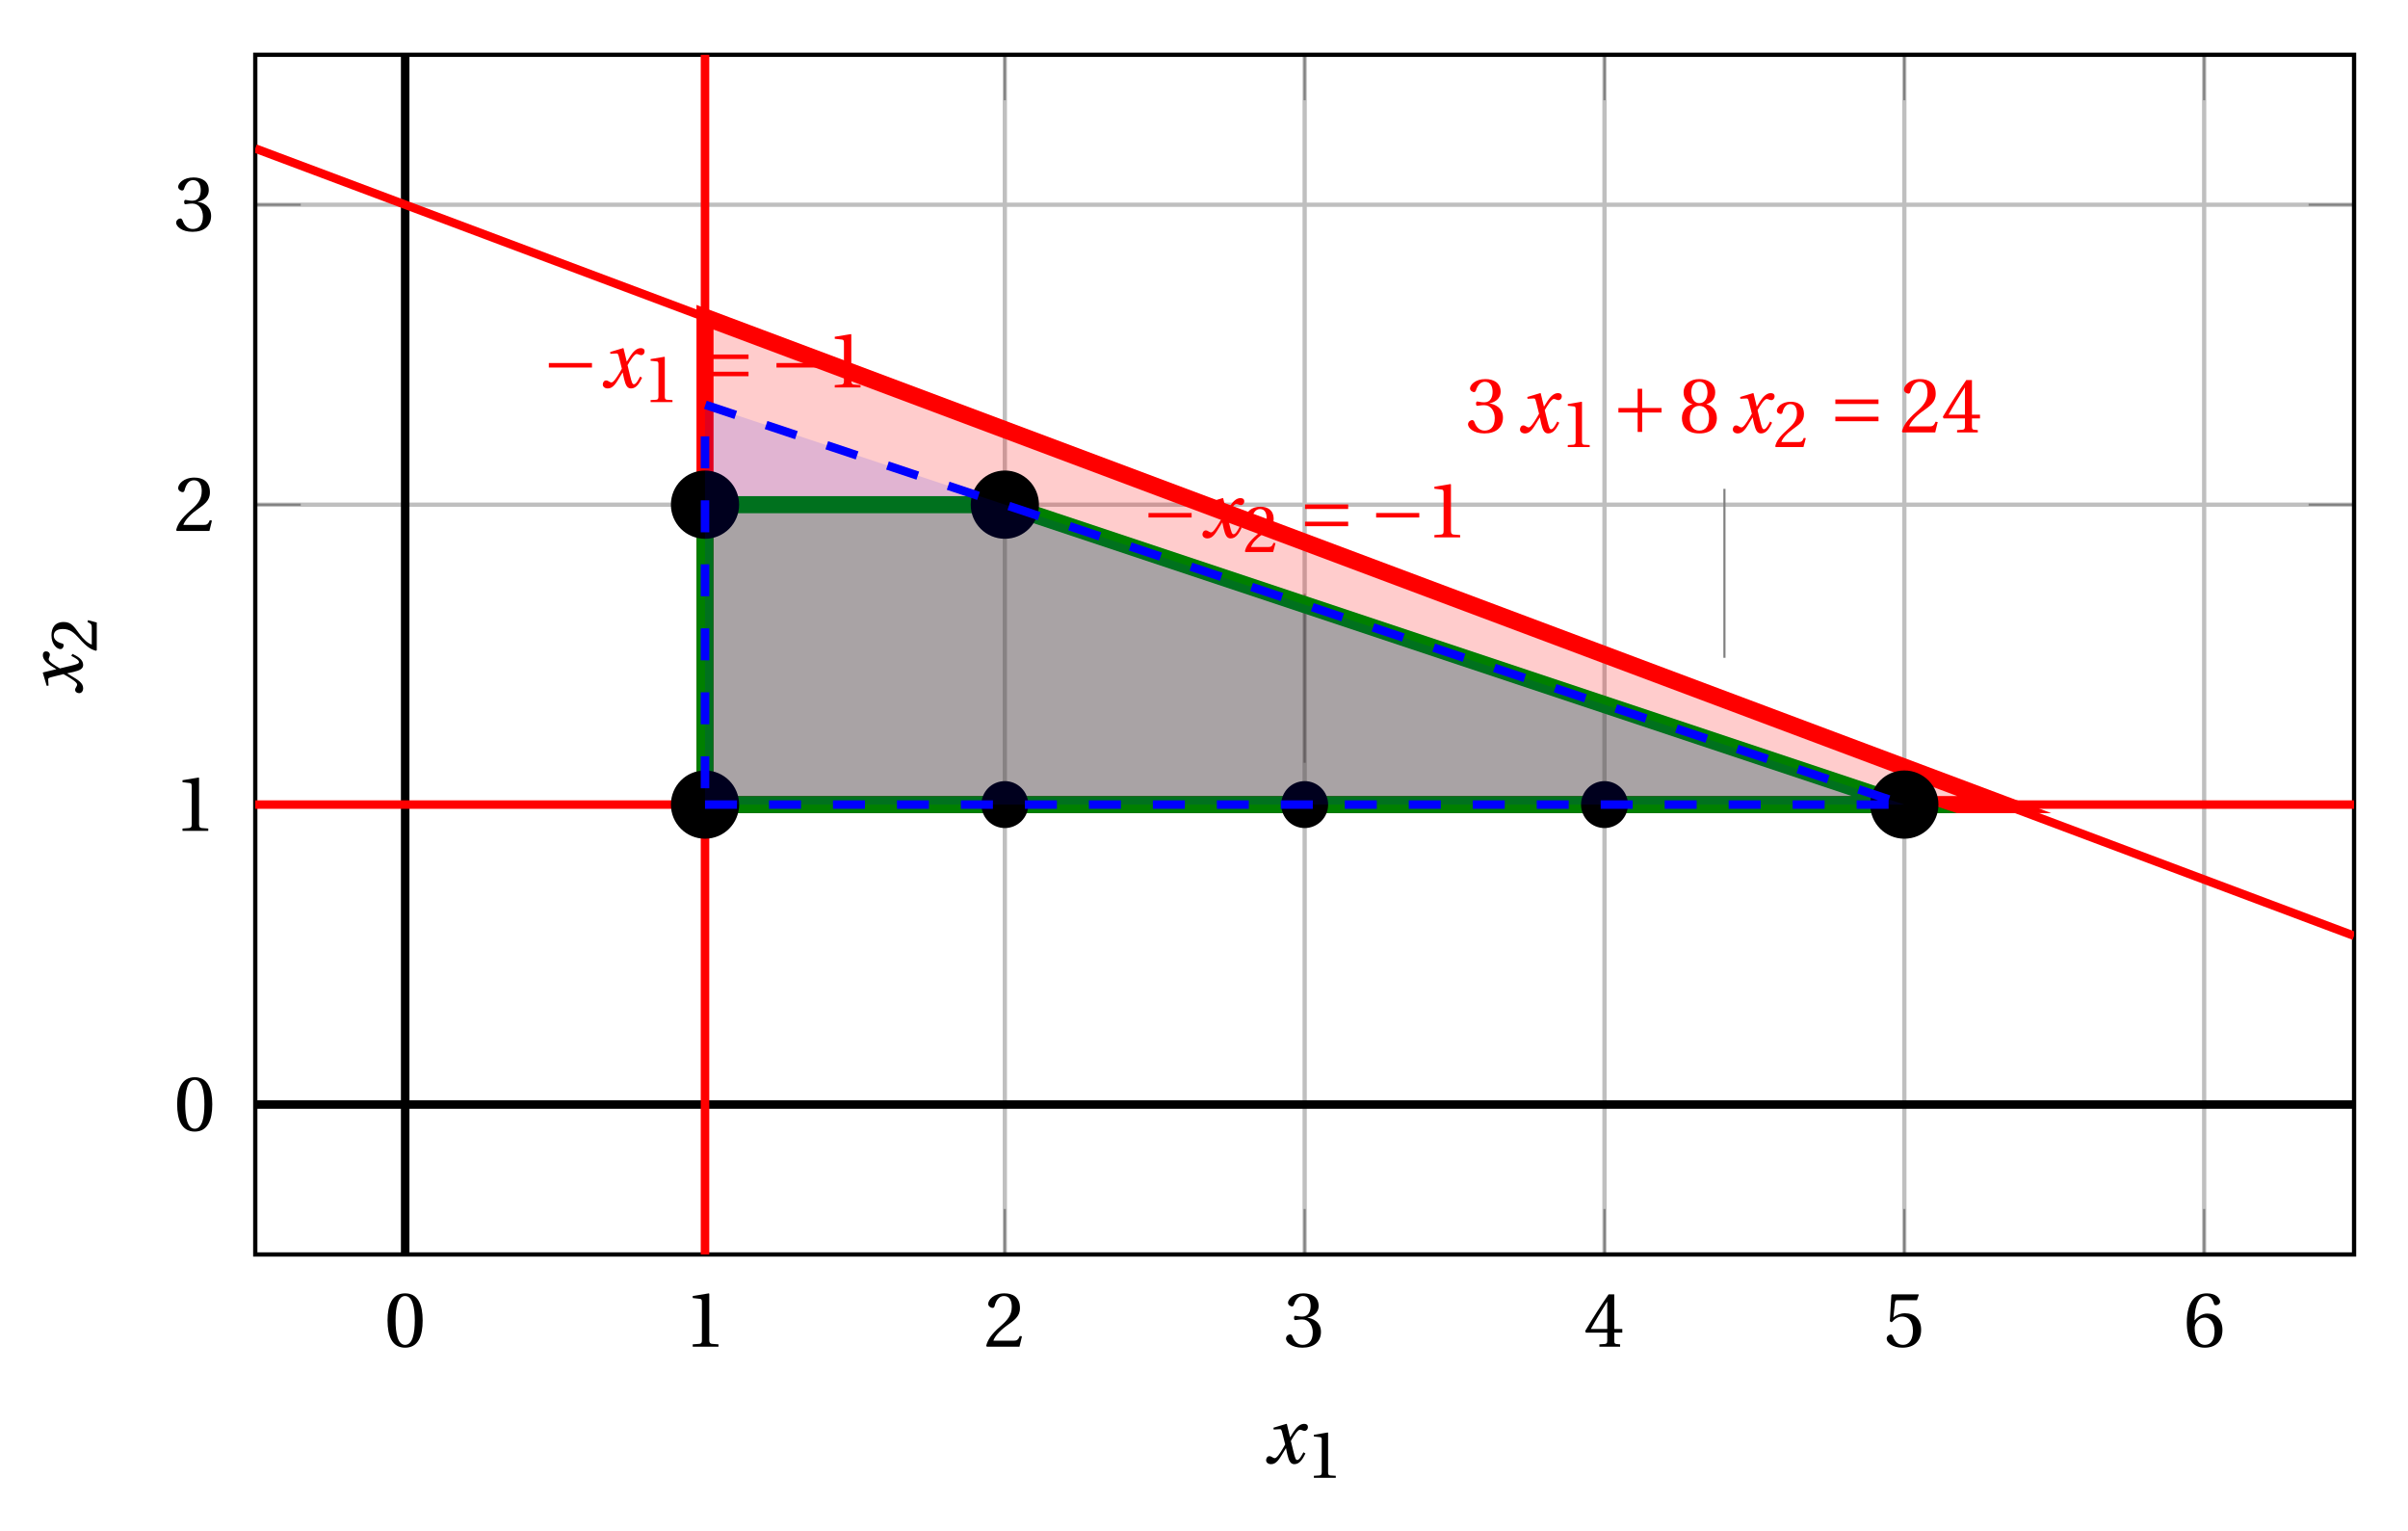
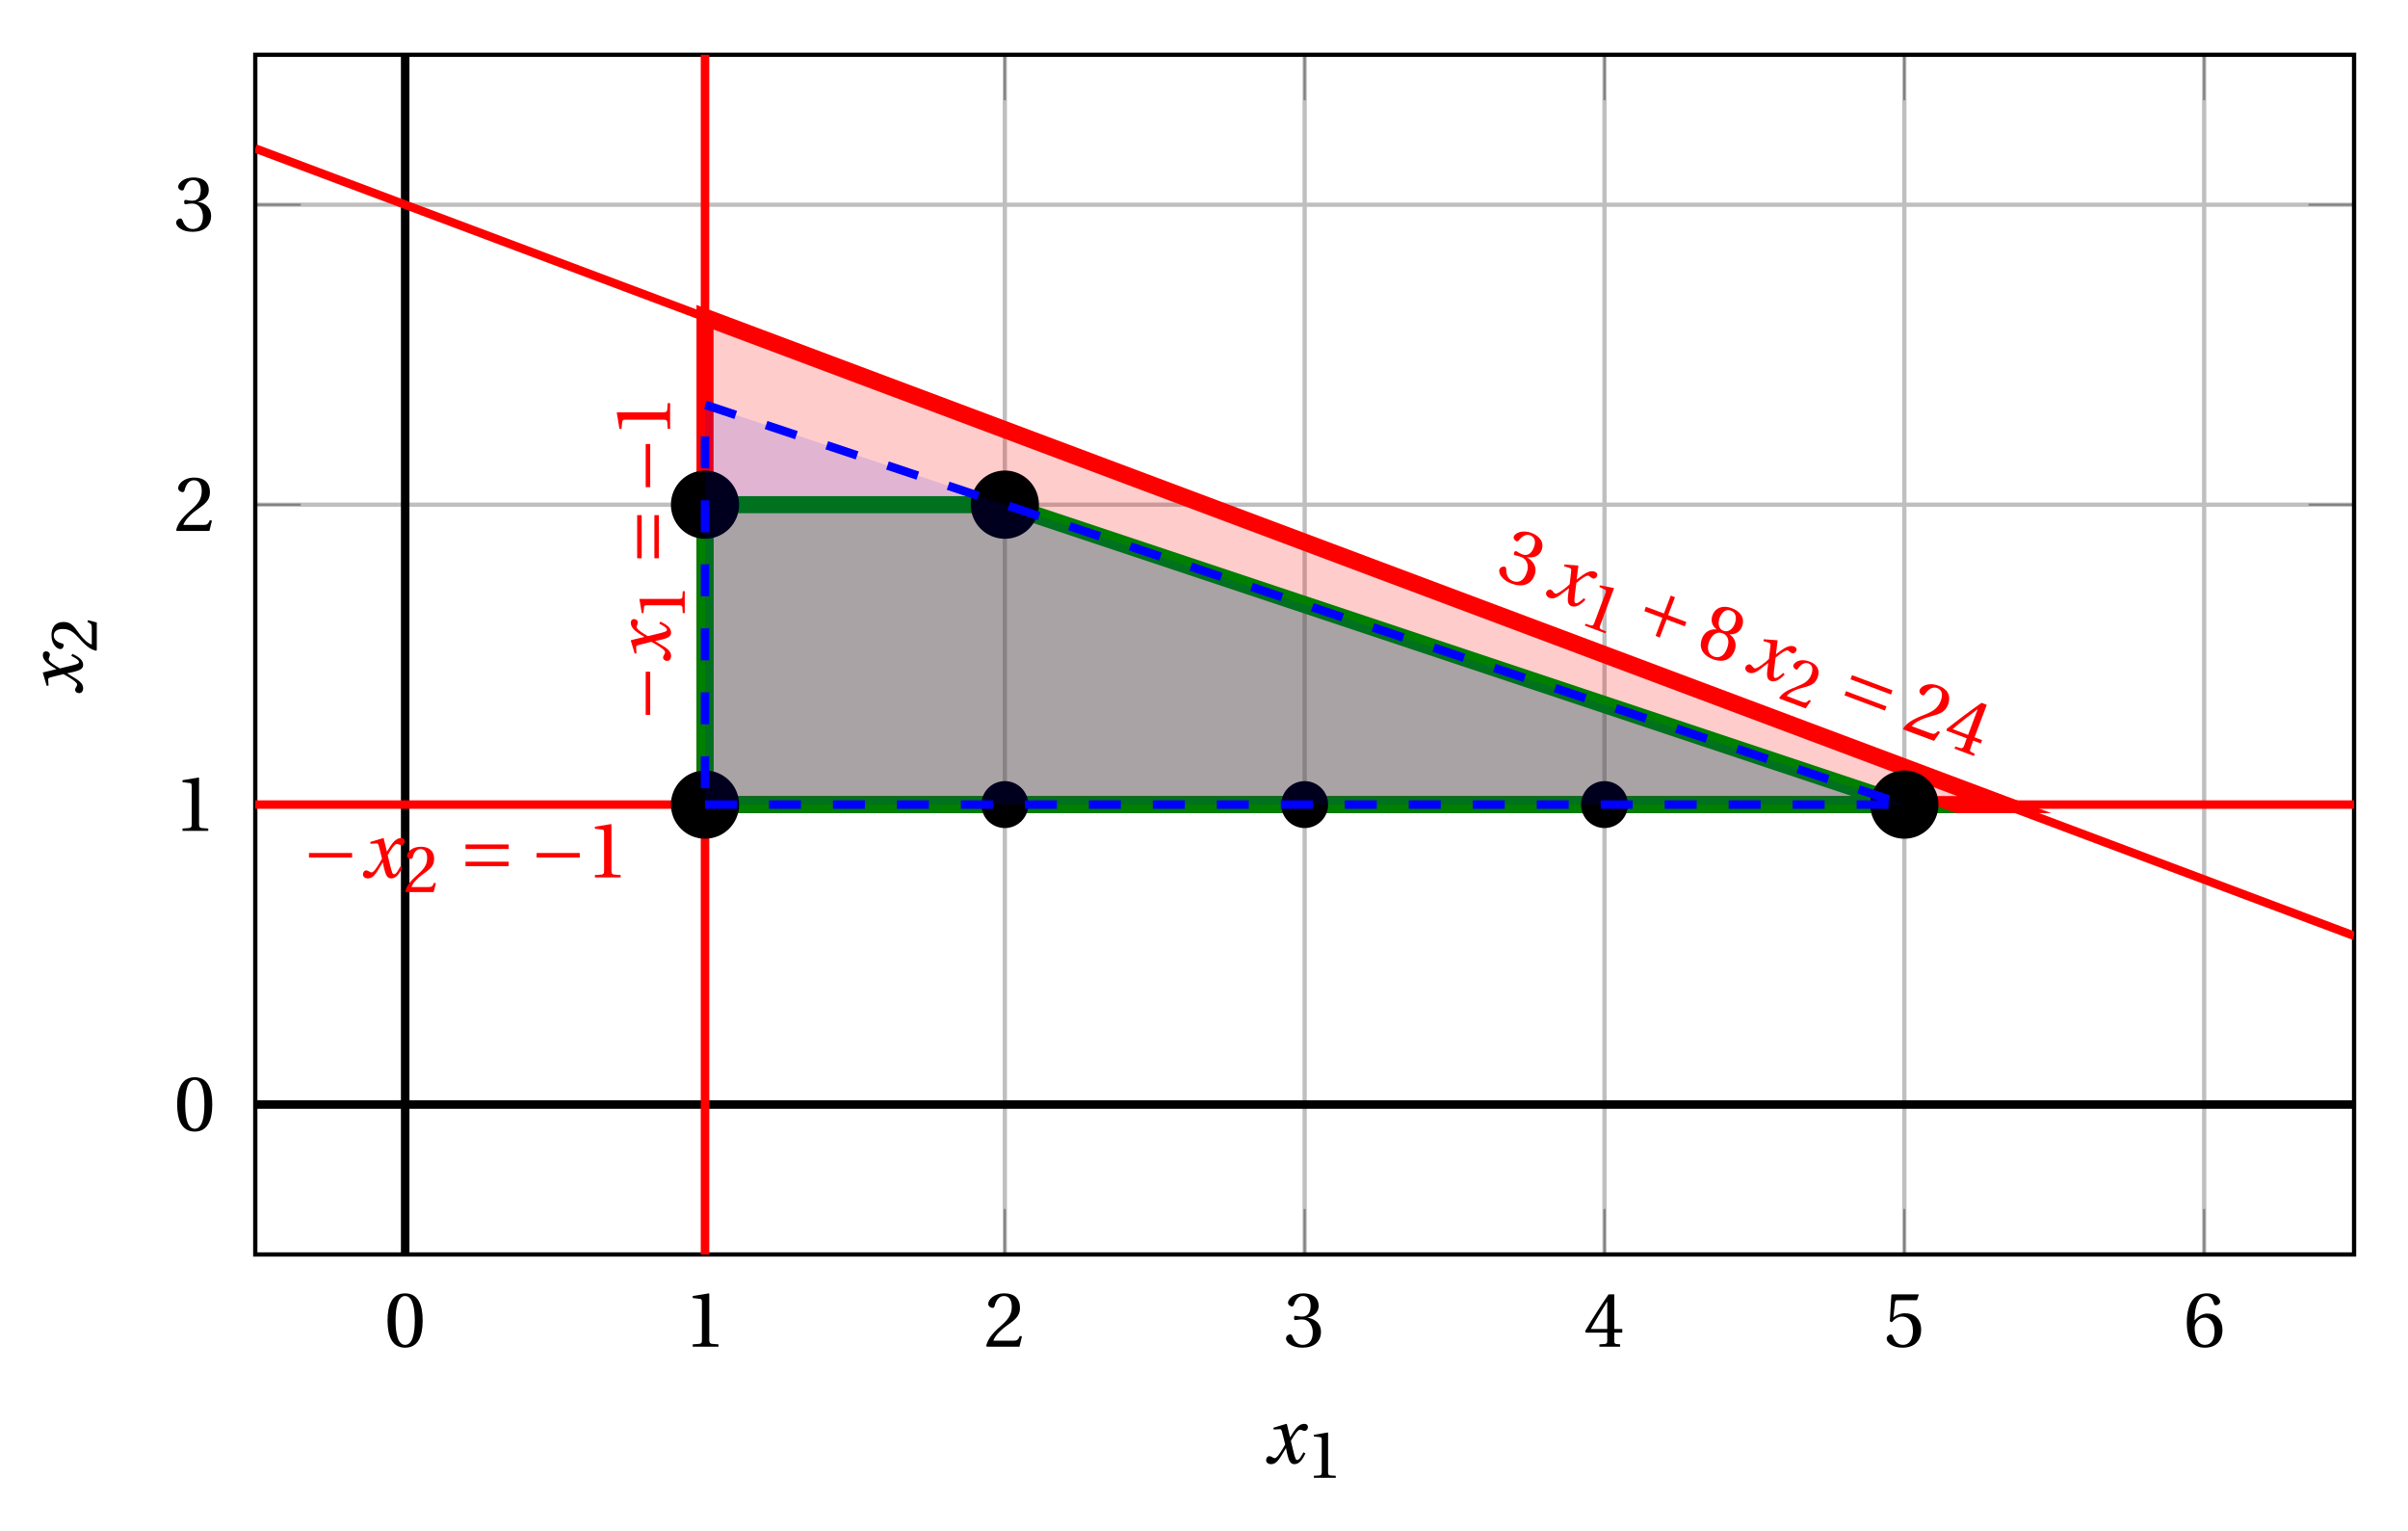
- <svg xmlns="http://www.w3.org/2000/svg" xmlns:xlink="http://www.w3.org/1999/xlink" width="225pt" height="143pt" viewBox="0 0 225 143">
+ <svg xmlns="http://www.w3.org/2000/svg" xmlns:xlink="http://www.w3.org/1999/xlink" width="281.25pt" height="178.75pt" viewBox="0 0 225 143">
  <defs>
    <g>
      <g id="glyph-0-0">
        <path d="M 1.938 -4.734 C 2.641 -4.734 2.844 -3.641 2.844 -2.453 C 2.844 -1.25 2.641 -0.172 1.938 -0.172 C 1.25 -0.172 1.047 -1.25 1.047 -2.453 C 1.047 -3.641 1.25 -4.734 1.938 -4.734 Z M 1.938 -4.984 C 0.734 -4.984 0.297 -3.906 0.297 -2.453 C 0.297 -0.984 0.734 0.094 1.938 0.094 C 3.156 0.094 3.578 -0.984 3.578 -2.453 C 3.578 -3.906 3.156 -4.984 1.938 -4.984 Z M 1.938 -4.984 " />
      </g>
      <g id="glyph-0-1">
        <path d="M 3.203 0 L 3.203 -0.219 L 2.594 -0.266 C 2.438 -0.281 2.344 -0.344 2.344 -0.625 L 2.344 -4.938 L 2.312 -4.984 L 0.797 -4.734 L 0.797 -4.547 L 1.484 -4.469 C 1.609 -4.453 1.656 -4.391 1.656 -4.172 L 1.656 -0.625 C 1.656 -0.484 1.641 -0.391 1.594 -0.344 C 1.547 -0.297 1.5 -0.266 1.422 -0.266 L 0.797 -0.219 L 0.797 0 Z M 3.203 0 " />
      </g>
      <g id="glyph-0-2">
        <path d="M 3.547 -0.969 L 3.344 -1 C 3.188 -0.609 3.047 -0.562 2.75 -0.562 L 0.875 -0.562 C 1 -0.938 1.422 -1.453 2.109 -1.953 C 2.812 -2.469 3.359 -2.797 3.359 -3.609 C 3.359 -4.625 2.688 -4.984 1.906 -4.984 C 0.906 -4.984 0.391 -4.375 0.391 -4 C 0.391 -3.75 0.672 -3.625 0.797 -3.625 C 0.922 -3.625 0.969 -3.703 1 -3.828 C 1.125 -4.328 1.406 -4.734 1.859 -4.734 C 2.422 -4.734 2.594 -4.25 2.594 -3.719 C 2.594 -2.938 2.188 -2.484 1.547 -1.922 C 0.656 -1.141 0.344 -0.641 0.203 -0.078 L 0.266 0 L 3.312 0 Z M 3.547 -0.969 " />
      </g>
      <g id="glyph-0-3">
        <path d="M 0.953 -2.688 C 0.953 -2.562 0.984 -2.484 1.078 -2.484 C 1.172 -2.484 1.375 -2.547 1.719 -2.547 C 2.344 -2.547 2.703 -1.984 2.703 -1.344 C 2.703 -0.469 2.266 -0.172 1.75 -0.172 C 1.266 -0.172 0.953 -0.531 0.812 -0.953 C 0.766 -1.078 0.688 -1.156 0.594 -1.156 C 0.453 -1.156 0.203 -1.016 0.203 -0.75 C 0.203 -0.438 0.703 0.094 1.734 0.094 C 2.797 0.094 3.469 -0.453 3.469 -1.391 C 3.469 -2.359 2.625 -2.656 2.219 -2.703 L 2.219 -2.719 C 2.609 -2.797 3.25 -3.078 3.25 -3.812 C 3.25 -4.625 2.609 -4.984 1.828 -4.984 C 0.859 -4.984 0.391 -4.422 0.391 -4.109 C 0.391 -3.891 0.641 -3.766 0.75 -3.766 C 0.844 -3.766 0.906 -3.812 0.938 -3.906 C 1.094 -4.406 1.375 -4.734 1.781 -4.734 C 2.359 -4.734 2.5 -4.219 2.5 -3.797 C 2.5 -3.359 2.344 -2.812 1.719 -2.812 C 1.375 -2.812 1.172 -2.891 1.078 -2.891 C 0.984 -2.891 0.953 -2.812 0.953 -2.688 Z M 0.953 -2.688 " />
      </g>
      <g id="glyph-0-4">
        <path d="M 2.203 -1.312 L 2.203 -0.562 C 2.203 -0.312 2.125 -0.266 1.938 -0.25 L 1.469 -0.219 L 1.469 0 L 3.406 0 L 3.406 -0.219 L 3.078 -0.25 C 2.906 -0.266 2.859 -0.312 2.859 -0.562 L 2.859 -1.312 L 3.609 -1.312 L 3.609 -1.656 L 2.859 -1.656 L 2.859 -4.891 L 2.328 -4.891 C 1.641 -3.891 0.812 -2.609 0.141 -1.469 L 0.203 -1.312 Z M 0.672 -1.656 C 1.109 -2.453 1.625 -3.297 2.188 -4.188 L 2.203 -4.188 L 2.203 -1.656 Z M 0.672 -1.656 " />
      </g>
      <g id="glyph-0-5">
        <path d="M 3.125 -4.344 L 3.297 -4.844 L 3.266 -4.891 L 0.812 -4.891 L 0.734 -4.828 L 0.594 -2.375 L 0.766 -2.281 C 1.078 -2.641 1.375 -2.812 1.766 -2.812 C 2.25 -2.812 2.75 -2.469 2.75 -1.5 C 2.75 -0.734 2.453 -0.172 1.812 -0.172 C 1.297 -0.172 1.031 -0.547 0.891 -0.953 C 0.844 -1.062 0.781 -1.141 0.688 -1.141 C 0.531 -1.141 0.297 -0.984 0.297 -0.75 C 0.297 -0.406 0.812 0.094 1.766 0.094 C 2.969 0.094 3.516 -0.641 3.516 -1.578 C 3.516 -2.594 2.875 -3.125 2 -3.125 C 1.594 -3.125 1.172 -2.953 0.938 -2.734 L 0.922 -2.75 L 1.078 -4.125 C 1.109 -4.312 1.156 -4.344 1.297 -4.344 Z M 3.125 -4.344 " />
      </g>
      <g id="glyph-0-6">
        <path d="M 2 0.094 C 3.078 0.094 3.656 -0.578 3.656 -1.562 C 3.656 -2.562 3.016 -3.109 2.25 -3.094 C 1.703 -3.109 1.266 -2.703 1.062 -2.469 L 1.047 -2.469 C 1.062 -4.078 1.516 -4.734 2.172 -4.734 C 2.516 -4.734 2.75 -4.438 2.859 -4.016 C 2.875 -3.938 2.938 -3.875 3.047 -3.875 C 3.203 -3.875 3.438 -4 3.438 -4.203 C 3.438 -4.484 3.078 -4.984 2.203 -4.984 C 1.625 -4.984 1.203 -4.766 0.906 -4.406 C 0.578 -4.031 0.328 -3.328 0.328 -2.266 C 0.328 -0.688 0.891 0.094 2 0.094 Z M 2.016 -2.719 C 2.469 -2.719 2.922 -2.297 2.922 -1.453 C 2.922 -0.688 2.625 -0.172 2.016 -0.172 C 1.375 -0.172 1.062 -0.844 1.062 -1.734 C 1.062 -2.172 1.391 -2.719 2.016 -2.719 Z M 2.016 -2.719 " />
      </g>
-       <g id="glyph-0-7">
-         <path d="M 1.938 -2.484 C 2.531 -2.484 2.844 -1.984 2.844 -1.312 C 2.844 -0.672 2.562 -0.172 1.938 -0.172 C 1.328 -0.172 1.047 -0.672 1.047 -1.312 C 1.047 -1.984 1.359 -2.484 1.938 -2.484 Z M 1.938 0.094 C 3.125 0.094 3.578 -0.594 3.578 -1.328 C 3.578 -2.078 3.109 -2.5 2.609 -2.625 L 2.609 -2.641 C 3.062 -2.766 3.422 -3.141 3.422 -3.734 C 3.422 -4.531 2.797 -4.984 1.938 -4.984 C 1.109 -4.984 0.469 -4.531 0.469 -3.734 C 0.469 -3.141 0.828 -2.766 1.281 -2.641 L 1.281 -2.625 C 0.781 -2.5 0.312 -2.078 0.312 -1.328 C 0.312 -0.594 0.75 0.094 1.938 0.094 Z M 1.938 -2.734 C 1.422 -2.734 1.188 -3.25 1.188 -3.75 C 1.188 -4.312 1.438 -4.734 1.938 -4.734 C 2.438 -4.734 2.688 -4.312 2.703 -3.75 C 2.703 -3.25 2.484 -2.734 1.938 -2.734 Z M 1.938 -2.734 " />
-       </g>
      <g id="glyph-1-0">
+         <path d="M 1.828 -2.188 C 1.797 -2.078 1.797 -1.984 1.891 -1.953 C 1.969 -1.922 2.172 -1.906 2.5 -1.781 C 3.078 -1.562 3.234 -0.906 3 -0.312 C 2.703 0.516 2.188 0.641 1.703 0.453 C 1.25 0.281 1.078 -0.172 1.094 -0.609 C 1.094 -0.75 1.047 -0.844 0.969 -0.875 C 0.828 -0.922 0.547 -0.875 0.453 -0.625 C 0.344 -0.328 0.625 0.344 1.594 0.703 C 2.594 1.078 3.406 0.797 3.734 -0.078 C 4.078 -0.984 3.391 -1.562 3.031 -1.75 L 3.031 -1.766 C 3.422 -1.703 4.125 -1.734 4.391 -2.422 C 4.672 -3.188 4.188 -3.75 3.469 -4.031 C 2.547 -4.375 1.906 -4 1.797 -3.703 C 1.719 -3.5 1.922 -3.312 2.031 -3.266 C 2.125 -3.234 2.188 -3.25 2.25 -3.328 C 2.578 -3.734 2.938 -3.953 3.328 -3.812 C 3.859 -3.609 3.828 -3.078 3.672 -2.688 C 3.516 -2.266 3.172 -1.812 2.594 -2.031 C 2.266 -2.156 2.109 -2.297 2.031 -2.328 C 1.938 -2.359 1.875 -2.312 1.828 -2.188 Z M 1.828 -2.188 " />
+       </g>
+       <g id="glyph-1-1">
+         <path d="M 2.688 -1.641 C 3.25 -1.438 3.359 -0.859 3.109 -0.234 C 2.891 0.375 2.469 0.75 1.875 0.531 C 1.312 0.312 1.219 -0.25 1.438 -0.859 C 1.688 -1.484 2.141 -1.844 2.688 -1.641 Z M 1.781 0.781 C 2.891 1.188 3.547 0.688 3.812 0 C 4.078 -0.703 3.781 -1.25 3.359 -1.531 L 3.359 -1.547 C 3.844 -1.516 4.312 -1.734 4.516 -2.297 C 4.797 -3.047 4.375 -3.688 3.562 -3.984 C 2.781 -4.281 2.031 -4.078 1.75 -3.328 C 1.547 -2.766 1.75 -2.297 2.125 -2.016 L 2.125 -2 C 1.609 -2.062 1.031 -1.844 0.766 -1.141 C 0.5 -0.453 0.672 0.359 1.781 0.781 Z M 2.766 -1.875 C 2.281 -2.062 2.25 -2.625 2.422 -3.094 C 2.625 -3.609 3 -3.938 3.469 -3.75 C 3.938 -3.578 4.031 -3.094 3.844 -2.562 C 3.672 -2.094 3.281 -1.688 2.766 -1.875 Z M 2.766 -1.875 " />
+       </g>
+       <g id="glyph-1-2">
+         <path d="M 3.672 0.344 L 3.469 0.234 C 3.203 0.547 3.062 0.531 2.781 0.438 L 1.016 -0.219 C 1.266 -0.531 1.844 -0.859 2.656 -1.094 C 3.5 -1.328 4.125 -1.453 4.406 -2.203 C 4.766 -3.156 4.266 -3.734 3.531 -4 C 2.594 -4.359 1.891 -3.953 1.766 -3.609 C 1.672 -3.375 1.891 -3.156 2.016 -3.109 C 2.125 -3.062 2.203 -3.125 2.281 -3.234 C 2.562 -3.656 2.969 -3.938 3.391 -3.781 C 3.922 -3.594 3.922 -3.078 3.734 -2.578 C 3.453 -1.844 2.922 -1.562 2.125 -1.25 C 1.016 -0.828 0.547 -0.469 0.219 0 L 0.25 0.094 L 3.109 1.156 Z M 3.672 0.344 " />
+       </g>
+       <g id="glyph-1-3">
+         <path d="M 2.516 -0.453 L 2.266 0.25 C 2.172 0.484 2.078 0.5 1.906 0.453 L 1.453 0.312 L 1.375 0.516 L 3.188 1.203 L 3.266 1 L 2.969 0.844 C 2.812 0.766 2.781 0.703 2.875 0.469 L 3.125 -0.234 L 3.828 0.031 L 3.953 -0.281 L 3.25 -0.547 L 4.391 -3.578 L 3.906 -3.766 C 2.891 -3.062 1.688 -2.156 0.641 -1.328 L 0.641 -1.156 Z M 1.203 -1.312 C 1.891 -1.906 2.672 -2.516 3.516 -3.156 L 3.531 -3.141 L 2.641 -0.766 Z M 1.203 -1.312 " />
+       </g>
+       <g id="glyph-2-0">
+         <path d="M 3.844 0.359 C 3.562 0.609 3.234 0.891 3.047 0.828 C 2.922 0.766 2.922 0.594 3 -0.062 L 3.125 -1.062 C 3.531 -1.406 4.078 -1.797 4.266 -1.734 C 4.328 -1.703 4.391 -1.672 4.438 -1.609 C 4.5 -1.562 4.578 -1.516 4.641 -1.484 C 4.812 -1.422 4.984 -1.516 5.047 -1.688 C 5.141 -1.906 5.031 -2.031 4.844 -2.109 C 4.469 -2.25 4.047 -2.031 3.656 -1.75 L 3.172 -1.391 L 3.156 -1.406 L 3.312 -2.656 L 3.281 -2.688 L 2.016 -2.781 L 1.984 -2.609 L 2.5 -2.453 C 2.641 -2.406 2.672 -2.344 2.625 -2.031 L 2.5 -0.938 L 2.188 -0.656 C 1.703 -0.266 1.312 -0.016 1.156 -0.062 C 1.078 -0.094 1.016 -0.156 0.969 -0.219 C 0.922 -0.281 0.859 -0.375 0.75 -0.422 C 0.578 -0.484 0.391 -0.359 0.312 -0.188 C 0.25 0 0.344 0.234 0.625 0.344 C 1.078 0.516 1.531 0.141 1.984 -0.219 L 2.438 -0.562 L 2.359 0.016 C 2.281 0.609 2.312 0.969 2.656 1.109 C 3.156 1.297 3.625 0.859 3.969 0.531 Z M 3.844 0.359 " />
+       </g>
+       <g id="glyph-3-0">
+         <path d="M 2.547 0.953 L 2.609 0.781 L 2.141 0.578 C 2.016 0.5 1.969 0.438 2.062 0.203 L 3.344 -3.234 L 3.328 -3.281 L 2.031 -3.531 L 1.984 -3.375 L 2.516 -3.125 C 2.594 -3.062 2.625 -3 2.562 -2.828 L 1.5 0 C 1.453 0.125 1.422 0.156 1.375 0.203 C 1.344 0.234 1.266 0.219 1.203 0.219 L 0.688 0.062 L 0.625 0.234 Z M 2.547 0.953 " />
+       </g>
+       <g id="glyph-3-1">
+         <path d="M 3.141 0.281 L 2.953 0.203 C 2.734 0.469 2.594 0.469 2.359 0.391 L 0.875 -0.172 C 1.078 -0.453 1.578 -0.734 2.266 -0.922 C 2.969 -1.109 3.5 -1.219 3.75 -1.875 C 4.047 -2.688 3.625 -3.172 3 -3.391 C 2.203 -3.703 1.625 -3.375 1.5 -3.062 C 1.438 -2.875 1.625 -2.688 1.719 -2.656 C 1.828 -2.609 1.891 -2.641 1.938 -2.75 C 2.188 -3.109 2.531 -3.344 2.891 -3.219 C 3.344 -3.047 3.328 -2.594 3.172 -2.172 C 2.938 -1.562 2.484 -1.328 1.828 -1.062 C 0.875 -0.703 0.453 -0.422 0.172 0 L 0.219 0.078 L 2.641 0.984 Z M 3.141 0.281 " />
+       </g>
+       <g id="glyph-4-0">
+         <path d="M 1.375 -1.922 L 1.234 -1.516 L 2.922 -0.891 L 2.281 0.797 L 2.672 0.953 L 3.312 -0.734 L 5.016 -0.094 L 5.156 -0.5 L 3.453 -1.141 L 4.094 -2.812 L 3.703 -2.969 L 3.062 -1.297 Z M 1.375 -1.922 " />
+       </g>
+       <g id="glyph-4-1">
+         <path d="M 4.734 0.656 L 4.875 0.266 L 1.094 -1.156 L 0.953 -0.766 Z M 5.297 -0.844 L 5.438 -1.234 L 1.656 -2.656 L 1.516 -2.266 Z M 5.297 -0.844 " />
+       </g>
+       <g id="glyph-5-0">
+         <path d="M -1.859 -4.656 L -2.281 -4.656 L -2.281 -0.625 L -1.859 -0.625 Z M -1.859 -4.656 " />
+       </g>
+       <g id="glyph-5-1">
+         <path d="M -1.047 -4.656 L -1.469 -4.656 L -1.469 -0.625 L -1.047 -0.625 Z M -2.656 -4.656 L -3.078 -4.656 L -3.078 -0.625 L -2.656 -0.625 Z M -2.656 -4.656 " />
+       </g>
+       <g id="glyph-6-0">
+         <path d="M -1.016 -3.719 C -0.688 -3.547 -0.297 -3.344 -0.297 -3.141 C -0.297 -3 -0.469 -2.938 -1.109 -2.781 L -2.078 -2.547 C -2.547 -2.812 -3.125 -3.188 -3.125 -3.391 C -3.125 -3.453 -3.109 -3.516 -3.078 -3.594 C -3.047 -3.672 -3.016 -3.75 -3.016 -3.828 C -3.016 -4 -3.172 -4.141 -3.359 -4.141 C -3.594 -4.141 -3.672 -3.984 -3.672 -3.781 C -3.672 -3.391 -3.328 -3.062 -2.922 -2.797 L -2.422 -2.484 L -2.422 -2.469 L -3.656 -2.172 L -3.672 -2.125 L -3.312 -0.922 L -3.141 -0.938 L -3.172 -1.484 C -3.188 -1.625 -3.141 -1.672 -2.812 -1.75 L -1.75 -2.016 L -1.391 -1.812 C -0.859 -1.5 -0.469 -1.219 -0.469 -1.047 C -0.469 -0.969 -0.5 -0.906 -0.547 -0.828 C -0.578 -0.766 -0.656 -0.672 -0.656 -0.547 C -0.656 -0.359 -0.469 -0.234 -0.281 -0.234 C -0.078 -0.234 0.094 -0.406 0.094 -0.703 C 0.094 -1.188 -0.406 -1.484 -0.906 -1.781 L -1.391 -2.078 L -1.391 -2.094 L -0.812 -2.219 C -0.234 -2.359 0.094 -2.5 0.094 -2.875 C 0.094 -3.406 -0.469 -3.688 -0.906 -3.906 Z M -1.016 -3.719 " />
+       </g>
+       <g id="glyph-7-0">
+         <path d="M 0 -2.719 L -0.188 -2.719 L -0.219 -2.203 C -0.234 -2.062 -0.281 -2 -0.531 -2 L -4.203 -2 L -4.234 -1.969 L -4.016 -0.672 L -3.859 -0.672 L -3.797 -1.266 C -3.781 -1.359 -3.734 -1.406 -3.547 -1.406 L -0.531 -1.406 C -0.406 -1.406 -0.344 -1.391 -0.297 -1.359 C -0.25 -1.328 -0.234 -1.266 -0.219 -1.203 L -0.188 -0.672 L 0 -0.672 Z M 0 -2.719 " />
+       </g>
+       <g id="glyph-7-1">
+         <path d="M -0.828 -3.031 L -0.859 -2.844 C -0.516 -2.719 -0.469 -2.594 -0.469 -2.344 L -0.469 -0.75 C -0.797 -0.844 -1.234 -1.219 -1.656 -1.797 C -2.094 -2.391 -2.375 -2.859 -3.078 -2.859 C -3.938 -2.859 -4.234 -2.281 -4.234 -1.625 C -4.234 -0.766 -3.719 -0.328 -3.391 -0.328 C -3.188 -0.328 -3.094 -0.562 -3.094 -0.672 C -3.094 -0.781 -3.141 -0.828 -3.25 -0.859 C -3.672 -0.953 -4.016 -1.203 -4.016 -1.578 C -4.016 -2.062 -3.609 -2.203 -3.156 -2.203 C -2.5 -2.203 -2.125 -1.859 -1.641 -1.328 C -0.969 -0.562 -0.547 -0.281 -0.062 -0.172 L 0 -0.234 L 0 -2.812 Z M -0.828 -3.031 " />
+       </g>
+       <g id="glyph-8-0">
+         <path d="M 0 -3.203 L -0.219 -3.203 L -0.266 -2.594 C -0.281 -2.438 -0.344 -2.344 -0.625 -2.344 L -4.938 -2.344 L -4.984 -2.312 L -4.734 -0.797 L -4.547 -0.797 L -4.469 -1.484 C -4.453 -1.609 -4.391 -1.656 -4.172 -1.656 L -0.625 -1.656 C -0.484 -1.656 -0.391 -1.641 -0.344 -1.594 C -0.297 -1.547 -0.266 -1.5 -0.266 -1.422 L -0.219 -0.797 L 0 -0.797 Z M 0 -3.203 " />
+       </g>
+       <g id="glyph-9-0">
+         <path d="M 4.656 -1.859 L 4.656 -2.281 L 0.625 -2.281 L 0.625 -1.859 Z M 4.656 -1.859 " />
+       </g>
+       <g id="glyph-9-1">
+         <path d="M 4.656 -1.047 L 4.656 -1.469 L 0.625 -1.469 L 0.625 -1.047 Z M 4.656 -2.656 L 4.656 -3.078 L 0.625 -3.078 L 0.625 -2.656 Z M 4.656 -2.656 " />
+       </g>
+       <g id="glyph-10-0">
        <path d="M 3.719 -1.016 C 3.547 -0.688 3.344 -0.297 3.141 -0.297 C 3 -0.297 2.938 -0.469 2.781 -1.109 L 2.547 -2.078 C 2.812 -2.547 3.188 -3.125 3.391 -3.125 C 3.453 -3.125 3.516 -3.109 3.594 -3.078 C 3.672 -3.047 3.75 -3.016 3.828 -3.016 C 4 -3.016 4.141 -3.172 4.141 -3.359 C 4.141 -3.594 3.984 -3.672 3.781 -3.672 C 3.391 -3.672 3.062 -3.328 2.797 -2.922 L 2.484 -2.422 L 2.469 -2.422 L 2.172 -3.656 L 2.125 -3.672 L 0.922 -3.312 L 0.938 -3.141 L 1.484 -3.172 C 1.625 -3.188 1.672 -3.141 1.75 -2.812 L 2.016 -1.75 L 1.812 -1.391 C 1.5 -0.859 1.219 -0.469 1.047 -0.469 C 0.969 -0.469 0.906 -0.5 0.828 -0.547 C 0.766 -0.578 0.672 -0.656 0.547 -0.656 C 0.359 -0.656 0.234 -0.469 0.234 -0.281 C 0.234 -0.078 0.406 0.094 0.703 0.094 C 1.188 0.094 1.484 -0.406 1.781 -0.906 L 2.078 -1.391 L 2.094 -1.391 L 2.219 -0.812 C 2.359 -0.234 2.5 0.094 2.875 0.094 C 3.406 0.094 3.688 -0.469 3.906 -0.906 Z M 3.719 -1.016 " />
      </g>
-       <g id="glyph-2-0">
+       <g id="glyph-11-0">
+         <path d="M 3.031 -0.828 L 2.844 -0.859 C 2.719 -0.516 2.594 -0.469 2.344 -0.469 L 0.75 -0.469 C 0.844 -0.797 1.219 -1.234 1.797 -1.656 C 2.391 -2.094 2.859 -2.375 2.859 -3.078 C 2.859 -3.938 2.281 -4.234 1.625 -4.234 C 0.766 -4.234 0.328 -3.719 0.328 -3.391 C 0.328 -3.188 0.562 -3.094 0.672 -3.094 C 0.781 -3.094 0.828 -3.141 0.859 -3.25 C 0.953 -3.672 1.203 -4.016 1.578 -4.016 C 2.062 -4.016 2.203 -3.609 2.203 -3.156 C 2.203 -2.5 1.859 -2.125 1.328 -1.641 C 0.562 -0.969 0.281 -0.547 0.172 -0.062 L 0.234 0 L 2.812 0 Z M 3.031 -0.828 " />
+       </g>
+       <g id="glyph-11-1">
        <path d="M 2.719 0 L 2.719 -0.188 L 2.203 -0.219 C 2.062 -0.234 2 -0.281 2 -0.531 L 2 -4.203 L 1.969 -4.234 L 0.672 -4.016 L 0.672 -3.859 L 1.266 -3.797 C 1.359 -3.781 1.406 -3.734 1.406 -3.547 L 1.406 -0.531 C 1.406 -0.406 1.391 -0.344 1.359 -0.297 C 1.328 -0.25 1.266 -0.234 1.203 -0.219 L 0.672 -0.188 L 0.672 0 Z M 2.719 0 " />
-       </g>
-       <g id="glyph-2-1">
-         <path d="M 3.031 -0.828 L 2.844 -0.859 C 2.719 -0.516 2.594 -0.469 2.344 -0.469 L 0.75 -0.469 C 0.844 -0.797 1.219 -1.234 1.797 -1.656 C 2.391 -2.094 2.859 -2.375 2.859 -3.078 C 2.859 -3.938 2.281 -4.234 1.625 -4.234 C 0.766 -4.234 0.328 -3.719 0.328 -3.391 C 0.328 -3.188 0.562 -3.094 0.672 -3.094 C 0.781 -3.094 0.828 -3.141 0.859 -3.25 C 0.953 -3.672 1.203 -4.016 1.578 -4.016 C 2.062 -4.016 2.203 -3.609 2.203 -3.156 C 2.203 -2.5 1.859 -2.125 1.328 -1.641 C 0.562 -0.969 0.281 -0.547 0.172 -0.062 L 0.234 0 L 2.812 0 Z M 3.031 -0.828 " />
-       </g>
-       <g id="glyph-3-0">
-         <path d="M 0.625 -2.281 L 0.625 -1.859 L 2.422 -1.859 L 2.422 -0.047 L 2.844 -0.047 L 2.844 -1.859 L 4.656 -1.859 L 4.656 -2.281 L 2.844 -2.281 L 2.844 -4.078 L 2.422 -4.078 L 2.422 -2.281 Z M 0.625 -2.281 " />
-       </g>
-       <g id="glyph-3-1">
-         <path d="M 4.656 -1.047 L 4.656 -1.469 L 0.625 -1.469 L 0.625 -1.047 Z M 4.656 -2.656 L 4.656 -3.078 L 0.625 -3.078 L 0.625 -2.656 Z M 4.656 -2.656 " />
-       </g>
-       <g id="glyph-3-2">
-         <path d="M 4.656 -1.859 L 4.656 -2.281 L 0.625 -2.281 L 0.625 -1.859 Z M 4.656 -1.859 " />
-       </g>
-       <g id="glyph-4-0">
-         <path d="M -1.016 -3.719 C -0.688 -3.547 -0.297 -3.344 -0.297 -3.141 C -0.297 -3 -0.469 -2.938 -1.109 -2.781 L -2.078 -2.547 C -2.547 -2.812 -3.125 -3.188 -3.125 -3.391 C -3.125 -3.453 -3.109 -3.516 -3.078 -3.594 C -3.047 -3.672 -3.016 -3.75 -3.016 -3.828 C -3.016 -4 -3.172 -4.141 -3.359 -4.141 C -3.594 -4.141 -3.672 -3.984 -3.672 -3.781 C -3.672 -3.391 -3.328 -3.062 -2.922 -2.797 L -2.422 -2.484 L -2.422 -2.469 L -3.656 -2.172 L -3.672 -2.125 L -3.312 -0.922 L -3.141 -0.938 L -3.172 -1.484 C -3.188 -1.625 -3.141 -1.672 -2.812 -1.75 L -1.75 -2.016 L -1.391 -1.812 C -0.859 -1.5 -0.469 -1.219 -0.469 -1.047 C -0.469 -0.969 -0.5 -0.906 -0.547 -0.828 C -0.578 -0.766 -0.656 -0.672 -0.656 -0.547 C -0.656 -0.359 -0.469 -0.234 -0.281 -0.234 C -0.078 -0.234 0.094 -0.406 0.094 -0.703 C 0.094 -1.188 -0.406 -1.484 -0.906 -1.781 L -1.391 -2.078 L -1.391 -2.094 L -0.812 -2.219 C -0.234 -2.359 0.094 -2.5 0.094 -2.875 C 0.094 -3.406 -0.469 -3.688 -0.906 -3.906 Z M -1.016 -3.719 " />
-       </g>
-       <g id="glyph-5-0">
-         <path d="M -0.828 -3.031 L -0.859 -2.844 C -0.516 -2.719 -0.469 -2.594 -0.469 -2.344 L -0.469 -0.75 C -0.797 -0.844 -1.234 -1.219 -1.656 -1.797 C -2.094 -2.391 -2.375 -2.859 -3.078 -2.859 C -3.938 -2.859 -4.234 -2.281 -4.234 -1.625 C -4.234 -0.766 -3.719 -0.328 -3.391 -0.328 C -3.188 -0.328 -3.094 -0.562 -3.094 -0.672 C -3.094 -0.781 -3.141 -0.828 -3.25 -0.859 C -3.672 -0.953 -4.016 -1.203 -4.016 -1.578 C -4.016 -2.062 -3.609 -2.203 -3.156 -2.203 C -2.5 -2.203 -2.125 -1.859 -1.641 -1.328 C -0.969 -0.562 -0.547 -0.281 -0.062 -0.172 L 0 -0.234 L 0 -2.812 Z M -0.828 -3.031 " />
      </g>
    </g>
    <clipPath id="clip-0">
      <path clip-rule="nonzero" d="M 37 5.117 L 39 5.117 L 39 117.18 L 37 117.18 Z M 37 5.117 " />
    </clipPath>
    <clipPath id="clip-1">
      <path clip-rule="nonzero" d="M 23.852 102 L 219.961 102 L 219.961 104 L 23.852 104 Z M 23.852 102 " />
    </clipPath>
    <clipPath id="clip-2">
      <path clip-rule="nonzero" d="M 23.852 5.117 L 219.961 5.117 L 219.961 99 L 23.852 99 Z M 23.852 5.117 " />
    </clipPath>
    <clipPath id="clip-3">
      <path clip-rule="nonzero" d="M 65 5.117 L 67 5.117 L 67 117.18 L 65 117.18 Z M 65 5.117 " />
    </clipPath>
    <clipPath id="clip-4">
      <path clip-rule="nonzero" d="M 23.852 74 L 219.961 74 L 219.961 76 L 23.852 76 Z M 23.852 74 " />
    </clipPath>
  </defs>
  <path fill="none" stroke-width="0.399" stroke-linecap="butt" stroke-linejoin="miter" stroke="rgb(75%, 75%, 75%)" stroke-opacity="1" stroke-miterlimit="10" d="M 14.008 0 L 14.008 112.063 M 42.024 0 L 42.024 112.063 M 70.04 0 L 70.04 112.063 M 98.055 0 L 98.055 112.063 M 126.071 0 L 126.071 112.063 M 154.087 0 L 154.087 112.063 M 182.102 0 L 182.102 112.063 " transform="matrix(1, 0, 0, -1, 23.851, 117.18)" />
  <path fill="none" stroke-width="0.399" stroke-linecap="butt" stroke-linejoin="miter" stroke="rgb(75%, 75%, 75%)" stroke-opacity="1" stroke-miterlimit="10" d="M 0.001 14.008 L 196.11 14.008 M 0.001 42.024 L 196.11 42.024 M 0.001 70.039 L 196.11 70.039 M 0.001 98.055 L 196.11 98.055 " transform="matrix(1, 0, 0, -1, 23.851, 117.18)" />
  <path fill="none" stroke-width="0.199" stroke-linecap="butt" stroke-linejoin="miter" stroke="rgb(50%, 50%, 50%)" stroke-opacity="1" stroke-miterlimit="10" d="M 14.008 0 L 14.008 4.25 M 42.024 0 L 42.024 4.25 M 70.04 0 L 70.04 4.25 M 98.055 0 L 98.055 4.25 M 126.071 0 L 126.071 4.25 M 154.087 0 L 154.087 4.25 M 182.102 0 L 182.102 4.25 M 14.008 112.063 L 14.008 107.813 M 42.024 112.063 L 42.024 107.813 M 70.04 112.063 L 70.04 107.813 M 98.055 112.063 L 98.055 107.813 M 126.071 112.063 L 126.071 107.813 M 154.087 112.063 L 154.087 107.813 M 182.102 112.063 L 182.102 107.813 " transform="matrix(1, 0, 0, -1, 23.851, 117.18)" />
  <path fill="none" stroke-width="0.199" stroke-linecap="butt" stroke-linejoin="miter" stroke="rgb(50%, 50%, 50%)" stroke-opacity="1" stroke-miterlimit="10" d="M 0.001 14.008 L 4.251 14.008 M 0.001 42.024 L 4.251 42.024 M 0.001 70.039 L 4.251 70.039 M 0.001 98.055 L 4.251 98.055 M 196.11 14.008 L 191.86 14.008 M 196.11 42.024 L 191.86 42.024 M 196.11 70.039 L 191.86 70.039 M 196.11 98.055 L 191.86 98.055 " transform="matrix(1, 0, 0, -1, 23.851, 117.18)" />
  <path fill="none" stroke-width="0.399" stroke-linecap="butt" stroke-linejoin="miter" stroke="rgb(0%, 0%, 0%)" stroke-opacity="1" stroke-miterlimit="10" d="M 0.001 0 L 0.001 112.063 L 196.11 112.063 L 196.11 0 Z M 0.001 0 " transform="matrix(1, 0, 0, -1, 23.851, 117.18)" />
  <g fill="rgb(0%, 0%, 0%)" fill-opacity="1">
    <use xlink:href="#glyph-0-0" x="35.914" y="125.795" />
  </g>
  <g fill="rgb(0%, 0%, 0%)" fill-opacity="1">
    <use xlink:href="#glyph-0-1" x="63.93" y="125.795" />
  </g>
  <g fill="rgb(0%, 0%, 0%)" fill-opacity="1">
    <use xlink:href="#glyph-0-2" x="91.945" y="125.795" />
  </g>
  <g fill="rgb(0%, 0%, 0%)" fill-opacity="1">
    <use xlink:href="#glyph-0-3" x="119.96" y="125.795" />
  </g>
  <g fill="rgb(0%, 0%, 0%)" fill-opacity="1">
    <use xlink:href="#glyph-0-4" x="147.976" y="125.795" />
  </g>
  <g fill="rgb(0%, 0%, 0%)" fill-opacity="1">
    <use xlink:href="#glyph-0-5" x="175.991" y="125.795" />
  </g>
  <g fill="rgb(0%, 0%, 0%)" fill-opacity="1">
    <use xlink:href="#glyph-0-6" x="204.006" y="125.795" />
  </g>
  <g fill="rgb(0%, 0%, 0%)" fill-opacity="1">
    <use xlink:href="#glyph-0-0" x="16.256" y="105.607" />
  </g>
  <g fill="rgb(0%, 0%, 0%)" fill-opacity="1">
    <use xlink:href="#glyph-0-1" x="16.256" y="77.612" />
  </g>
  <g fill="rgb(0%, 0%, 0%)" fill-opacity="1">
    <use xlink:href="#glyph-0-2" x="16.256" y="49.596" />
  </g>
  <g fill="rgb(0%, 0%, 0%)" fill-opacity="1">
    <use xlink:href="#glyph-0-3" x="16.256" y="21.561" />
  </g>
  <g clip-path="url(#clip-0)">
    <path fill="none" stroke-width="0.797" stroke-linecap="butt" stroke-linejoin="miter" stroke="rgb(0%, 0%, 0%)" stroke-opacity="1" stroke-miterlimit="10" d="M 14.008 0 L 14.008 112.063 " transform="matrix(1, 0, 0, -1, 23.851, 117.18)" />
  </g>
  <g clip-path="url(#clip-1)">
    <path fill="none" stroke-width="0.797" stroke-linecap="butt" stroke-linejoin="miter" stroke="rgb(0%, 0%, 0%)" stroke-opacity="1" stroke-miterlimit="10" d="M 0.001 14.008 L 196.11 14.008 " transform="matrix(1, 0, 0, -1, 23.851, 117.18)" />
  </g>
  <g clip-path="url(#clip-2)">
    <path fill="none" stroke-width="0.797" stroke-linecap="butt" stroke-linejoin="miter" stroke="rgb(100%, 0%, 0%)" stroke-opacity="1" stroke-miterlimit="10" d="M 0.001 103.309 L 196.11 29.766 " transform="matrix(1, 0, 0, -1, 23.851, 117.18)" />
  </g>
  <g fill="rgb(100%, 0%, 0%)" fill-opacity="1">
-     <use xlink:href="#glyph-0-3" x="136.966" y="40.393" />
-   </g>
-   <g fill="rgb(100%, 0%, 0%)" fill-opacity="1">
-     <use xlink:href="#glyph-1-0" x="141.791" y="40.393" />
-   </g>
-   <g fill="rgb(100%, 0%, 0%)" fill-opacity="1">
-     <use xlink:href="#glyph-2-0" x="145.819" y="41.761" />
-   </g>
-   <g fill="rgb(100%, 0%, 0%)" fill-opacity="1">
-     <use xlink:href="#glyph-3-0" x="150.597" y="40.393" />
-   </g>
-   <g fill="rgb(100%, 0%, 0%)" fill-opacity="1">
-     <use xlink:href="#glyph-0-7" x="156.844" y="40.393" />
-   </g>
-   <g fill="rgb(100%, 0%, 0%)" fill-opacity="1">
-     <use xlink:href="#glyph-1-0" x="161.676" y="40.393" />
-   </g>
-   <g fill="rgb(100%, 0%, 0%)" fill-opacity="1">
-     <use xlink:href="#glyph-2-1" x="165.7" y="41.761" />
-   </g>
-   <g fill="rgb(100%, 0%, 0%)" fill-opacity="1">
-     <use xlink:href="#glyph-3-1" x="170.868" y="40.393" />
-   </g>
-   <g fill="rgb(100%, 0%, 0%)" fill-opacity="1">
-     <use xlink:href="#glyph-0-2" x="177.511" y="40.393" />
-     <use xlink:href="#glyph-0-4" x="181.397" y="40.393" />
-   </g>
-   <path fill="none" stroke-width="0.199" stroke-linecap="butt" stroke-linejoin="miter" stroke="rgb(50%, 50%, 50%)" stroke-opacity="1" stroke-miterlimit="10" d="M 137.278 55.735 L 137.278 71.516 " transform="matrix(1, 0, 0, -1, 23.851, 117.18)" />
+     <use xlink:href="#glyph-1-0" x="139.65" y="53.816" />
+   </g>
+   <g fill="rgb(100%, 0%, 0%)" fill-opacity="1">
+     <use xlink:href="#glyph-2-0" x="144.167" y="55.51" />
+   </g>
+   <g fill="rgb(100%, 0%, 0%)" fill-opacity="1">
+     <use xlink:href="#glyph-3-0" x="147.459" y="58.205" />
+   </g>
+   <g fill="rgb(100%, 0%, 0%)" fill-opacity="1">
+     <use xlink:href="#glyph-4-0" x="152.412" y="58.602" />
+   </g>
+   <g fill="rgb(100%, 0%, 0%)" fill-opacity="1">
+     <use xlink:href="#glyph-1-1" x="158.262" y="60.795" />
+   </g>
+   <g fill="rgb(100%, 0%, 0%)" fill-opacity="1">
+     <use xlink:href="#glyph-2-0" x="162.786" y="62.492" />
+   </g>
+   <g fill="rgb(100%, 0%, 0%)" fill-opacity="1">
+     <use xlink:href="#glyph-3-1" x="166.074" y="65.186" />
+   </g>
+   <g fill="rgb(100%, 0%, 0%)" fill-opacity="1">
+     <use xlink:href="#glyph-4-1" x="171.393" y="65.719" />
+   </g>
+   <g fill="rgb(100%, 0%, 0%)" fill-opacity="1">
+     <use xlink:href="#glyph-1-2" x="177.606" y="68.049" />
+   </g>
+   <g fill="rgb(100%, 0%, 0%)" fill-opacity="1">
+     <use xlink:href="#glyph-1-3" x="181.251" y="69.416" />
+   </g>
  <g clip-path="url(#clip-3)">
    <path fill="none" stroke-width="0.797" stroke-linecap="butt" stroke-linejoin="miter" stroke="rgb(100%, 0%, 0%)" stroke-opacity="1" stroke-miterlimit="10" d="M 42.024 0 L 42.024 112.063 " transform="matrix(1, 0, 0, -1, 23.851, 117.18)" />
  </g>
  <g fill="rgb(100%, 0%, 0%)" fill-opacity="1">
-     <use xlink:href="#glyph-3-2" x="50.657" y="36.191" />
-   </g>
-   <g fill="rgb(100%, 0%, 0%)" fill-opacity="1">
-     <use xlink:href="#glyph-1-0" x="56.09" y="36.191" />
-   </g>
-   <g fill="rgb(100%, 0%, 0%)" fill-opacity="1">
-     <use xlink:href="#glyph-2-0" x="60.118" y="37.559" />
-   </g>
-   <g fill="rgb(100%, 0%, 0%)" fill-opacity="1">
-     <use xlink:href="#glyph-3-1" x="65.286" y="36.191" />
-   </g>
-   <g fill="rgb(100%, 0%, 0%)" fill-opacity="1">
-     <use xlink:href="#glyph-3-2" x="71.929" y="36.191" />
-   </g>
-   <g fill="rgb(100%, 0%, 0%)" fill-opacity="1">
-     <use xlink:href="#glyph-0-1" x="77.201" y="36.191" />
-   </g>
-   <path fill="none" stroke-width="0.199" stroke-linecap="butt" stroke-linejoin="miter" stroke="rgb(50%, 50%, 50%)" stroke-opacity="1" stroke-miterlimit="10" d="M 42.024 59.938 L 42.024 75.719 " transform="matrix(1, 0, 0, -1, 23.851, 117.18)" />
+     <use xlink:href="#glyph-5-0" x="62.614" y="67.402" />
+   </g>
+   <g fill="rgb(100%, 0%, 0%)" fill-opacity="1">
+     <use xlink:href="#glyph-6-0" x="62.614" y="61.969" />
+   </g>
+   <g fill="rgb(100%, 0%, 0%)" fill-opacity="1">
+     <use xlink:href="#glyph-7-0" x="63.982" y="57.942" />
+   </g>
+   <g fill="rgb(100%, 0%, 0%)" fill-opacity="1">
+     <use xlink:href="#glyph-5-1" x="62.614" y="52.774" />
+   </g>
+   <g fill="rgb(100%, 0%, 0%)" fill-opacity="1">
+     <use xlink:href="#glyph-5-0" x="62.614" y="46.131" />
+   </g>
+   <g fill="rgb(100%, 0%, 0%)" fill-opacity="1">
+     <use xlink:href="#glyph-8-0" x="62.614" y="40.859" />
+   </g>
  <g clip-path="url(#clip-4)">
    <path fill="none" stroke-width="0.797" stroke-linecap="butt" stroke-linejoin="miter" stroke="rgb(100%, 0%, 0%)" stroke-opacity="1" stroke-miterlimit="10" d="M 0.001 42.024 L 196.11 42.024 " transform="matrix(1, 0, 0, -1, 23.851, 117.18)" />
  </g>
  <g fill="rgb(100%, 0%, 0%)" fill-opacity="1">
-     <use xlink:href="#glyph-3-2" x="106.688" y="50.199" />
-   </g>
-   <g fill="rgb(100%, 0%, 0%)" fill-opacity="1">
-     <use xlink:href="#glyph-1-0" x="112.121" y="50.199" />
-   </g>
-   <g fill="rgb(100%, 0%, 0%)" fill-opacity="1">
-     <use xlink:href="#glyph-2-1" x="116.149" y="51.566" />
-   </g>
-   <g fill="rgb(100%, 0%, 0%)" fill-opacity="1">
-     <use xlink:href="#glyph-3-1" x="121.316" y="50.199" />
-   </g>
-   <g fill="rgb(100%, 0%, 0%)" fill-opacity="1">
-     <use xlink:href="#glyph-3-2" x="127.959" y="50.199" />
-   </g>
-   <g fill="rgb(100%, 0%, 0%)" fill-opacity="1">
-     <use xlink:href="#glyph-0-1" x="133.231" y="50.199" />
-   </g>
-   <path fill="none" stroke-width="0.199" stroke-linecap="butt" stroke-linejoin="miter" stroke="rgb(50%, 50%, 50%)" stroke-opacity="1" stroke-miterlimit="10" d="M 98.055 45.93 L 98.055 61.711 " transform="matrix(1, 0, 0, -1, 23.851, 117.18)" />
+     <use xlink:href="#glyph-9-0" x="28.245" y="81.959" />
+   </g>
+   <g fill="rgb(100%, 0%, 0%)" fill-opacity="1">
+     <use xlink:href="#glyph-10-0" x="33.678" y="81.959" />
+   </g>
+   <g fill="rgb(100%, 0%, 0%)" fill-opacity="1">
+     <use xlink:href="#glyph-11-0" x="37.706" y="83.327" />
+   </g>
+   <g fill="rgb(100%, 0%, 0%)" fill-opacity="1">
+     <use xlink:href="#glyph-9-1" x="42.873" y="81.959" />
+   </g>
+   <g fill="rgb(100%, 0%, 0%)" fill-opacity="1">
+     <use xlink:href="#glyph-9-0" x="49.516" y="81.959" />
+   </g>
+   <g fill="rgb(100%, 0%, 0%)" fill-opacity="1">
+     <use xlink:href="#glyph-0-1" x="54.788" y="81.959" />
+   </g>
  <path fill-rule="nonzero" fill="rgb(100%, 0%, 0%)" fill-opacity="0.2" stroke-width="1.594" stroke-linecap="butt" stroke-linejoin="miter" stroke="rgb(100%, 0%, 0%)" stroke-opacity="1" stroke-miterlimit="10" d="M 42.024 42.024 L 163.422 42.024 L 42.024 87.547 L 42.024 42.024 " transform="matrix(1, 0, 0, -1, 23.851, 117.18)" />
  <path fill-rule="nonzero" fill="rgb(0%, 50%, 0%)" fill-opacity="0.25" stroke-width="1.594" stroke-linecap="butt" stroke-linejoin="miter" stroke="rgb(0%, 50%, 0%)" stroke-opacity="1" stroke-miterlimit="10" d="M 42.024 42.024 L 154.087 42.024 L 70.04 70.039 L 42.024 70.039 L 42.024 42.024 " transform="matrix(1, 0, 0, -1, 23.851, 117.18)" />
  <path fill-rule="nonzero" fill="rgb(0%, 0%, 0%)" fill-opacity="1" stroke-width="0.399" stroke-linecap="butt" stroke-linejoin="miter" stroke="rgb(0%, 0%, 0%)" stroke-opacity="1" stroke-miterlimit="10" d="M 72.032 42.024 C 72.032 43.125 71.141 44.016 70.04 44.016 C 68.938 44.016 68.047 43.125 68.047 42.024 C 68.047 40.922 68.938 40.032 70.04 40.032 C 71.141 40.032 72.032 40.922 72.032 42.024 Z M 72.032 42.024 " transform="matrix(1, 0, 0, -1, 23.851, 117.18)" />
  <path fill-rule="nonzero" fill="rgb(0%, 0%, 0%)" fill-opacity="1" stroke-width="0.399" stroke-linecap="butt" stroke-linejoin="miter" stroke="rgb(0%, 0%, 0%)" stroke-opacity="1" stroke-miterlimit="10" d="M 100.047 42.024 C 100.047 43.125 99.157 44.016 98.055 44.016 C 96.954 44.016 96.063 43.125 96.063 42.024 C 96.063 40.922 96.954 40.032 98.055 40.032 C 99.157 40.032 100.047 40.922 100.047 42.024 Z M 100.047 42.024 " transform="matrix(1, 0, 0, -1, 23.851, 117.18)" />
  <path fill-rule="nonzero" fill="rgb(0%, 0%, 0%)" fill-opacity="1" stroke-width="0.399" stroke-linecap="butt" stroke-linejoin="miter" stroke="rgb(0%, 0%, 0%)" stroke-opacity="1" stroke-miterlimit="10" d="M 128.063 42.024 C 128.063 43.125 127.172 44.016 126.071 44.016 C 124.969 44.016 124.079 43.125 124.079 42.024 C 124.079 40.922 124.969 40.032 126.071 40.032 C 127.172 40.032 128.063 40.922 128.063 42.024 Z M 128.063 42.024 " transform="matrix(1, 0, 0, -1, 23.851, 117.18)" />
  <path fill-rule="nonzero" fill="rgb(0%, 0%, 0%)" fill-opacity="1" stroke-width="0.399" stroke-linecap="butt" stroke-linejoin="miter" stroke="rgb(0%, 0%, 0%)" stroke-opacity="1" stroke-miterlimit="10" d="M 45.012 42.024 C 45.012 43.676 43.672 45.012 42.024 45.012 C 40.372 45.012 39.036 43.676 39.036 42.024 C 39.036 40.371 40.372 39.035 42.024 39.035 C 43.672 39.035 45.012 40.371 45.012 42.024 Z M 45.012 42.024 " transform="matrix(1, 0, 0, -1, 23.851, 117.18)" />
  <path fill-rule="nonzero" fill="rgb(0%, 0%, 0%)" fill-opacity="1" stroke-width="0.399" stroke-linecap="butt" stroke-linejoin="miter" stroke="rgb(0%, 0%, 0%)" stroke-opacity="1" stroke-miterlimit="10" d="M 45.012 70.039 C 45.012 71.692 43.672 73.028 42.024 73.028 C 40.372 73.028 39.036 71.692 39.036 70.039 C 39.036 68.387 40.372 67.051 42.024 67.051 C 43.672 67.051 45.012 68.387 45.012 70.039 Z M 45.012 70.039 " transform="matrix(1, 0, 0, -1, 23.851, 117.18)" />
  <path fill-rule="nonzero" fill="rgb(0%, 0%, 0%)" fill-opacity="1" stroke-width="0.399" stroke-linecap="butt" stroke-linejoin="miter" stroke="rgb(0%, 0%, 0%)" stroke-opacity="1" stroke-miterlimit="10" d="M 73.028 70.039 C 73.028 71.692 71.692 73.028 70.04 73.028 C 68.387 73.028 67.051 71.692 67.051 70.039 C 67.051 68.387 68.387 67.051 70.04 67.051 C 71.692 67.051 73.028 68.387 73.028 70.039 Z M 73.028 70.039 " transform="matrix(1, 0, 0, -1, 23.851, 117.18)" />
  <path fill-rule="nonzero" fill="rgb(0%, 0%, 0%)" fill-opacity="1" stroke-width="0.399" stroke-linecap="butt" stroke-linejoin="miter" stroke="rgb(0%, 0%, 0%)" stroke-opacity="1" stroke-miterlimit="10" d="M 157.075 42.024 C 157.075 43.676 155.739 45.012 154.087 45.012 C 152.434 45.012 151.098 43.676 151.098 42.024 C 151.098 40.371 152.434 39.035 154.087 39.035 C 155.739 39.035 157.075 40.371 157.075 42.024 Z M 157.075 42.024 " transform="matrix(1, 0, 0, -1, 23.851, 117.18)" />
  <path fill-rule="nonzero" fill="rgb(0%, 0%, 100%)" fill-opacity="0.12" stroke-width="0.797" stroke-linecap="butt" stroke-linejoin="miter" stroke="rgb(0%, 0%, 100%)" stroke-opacity="1" stroke-dasharray="2.989 2.989" stroke-miterlimit="10" d="M 42.024 42.024 L 154.087 42.024 L 42.024 79.379 L 42.024 42.024 " transform="matrix(1, 0, 0, -1, 23.851, 117.18)" />
  <g fill="rgb(0%, 0%, 0%)" fill-opacity="1">
-     <use xlink:href="#glyph-1-0" x="118.07" y="136.674" />
-   </g>
-   <g fill="rgb(0%, 0%, 0%)" fill-opacity="1">
-     <use xlink:href="#glyph-2-0" x="122.095" y="138.041" />
-   </g>
-   <g fill="rgb(0%, 0%, 0%)" fill-opacity="1">
-     <use xlink:href="#glyph-4-0" x="7.676" y="64.984" />
-   </g>
-   <g fill="rgb(0%, 0%, 0%)" fill-opacity="1">
-     <use xlink:href="#glyph-5-0" x="9.043" y="60.96" />
+     <use xlink:href="#glyph-10-0" x="118.07" y="136.674" />
+   </g>
+   <g fill="rgb(0%, 0%, 0%)" fill-opacity="1">
+     <use xlink:href="#glyph-11-1" x="122.095" y="138.041" />
+   </g>
+   <g fill="rgb(0%, 0%, 0%)" fill-opacity="1">
+     <use xlink:href="#glyph-6-0" x="7.676" y="64.983" />
+   </g>
+   <g fill="rgb(0%, 0%, 0%)" fill-opacity="1">
+     <use xlink:href="#glyph-7-1" x="9.044" y="60.958" />
  </g>
</svg>
